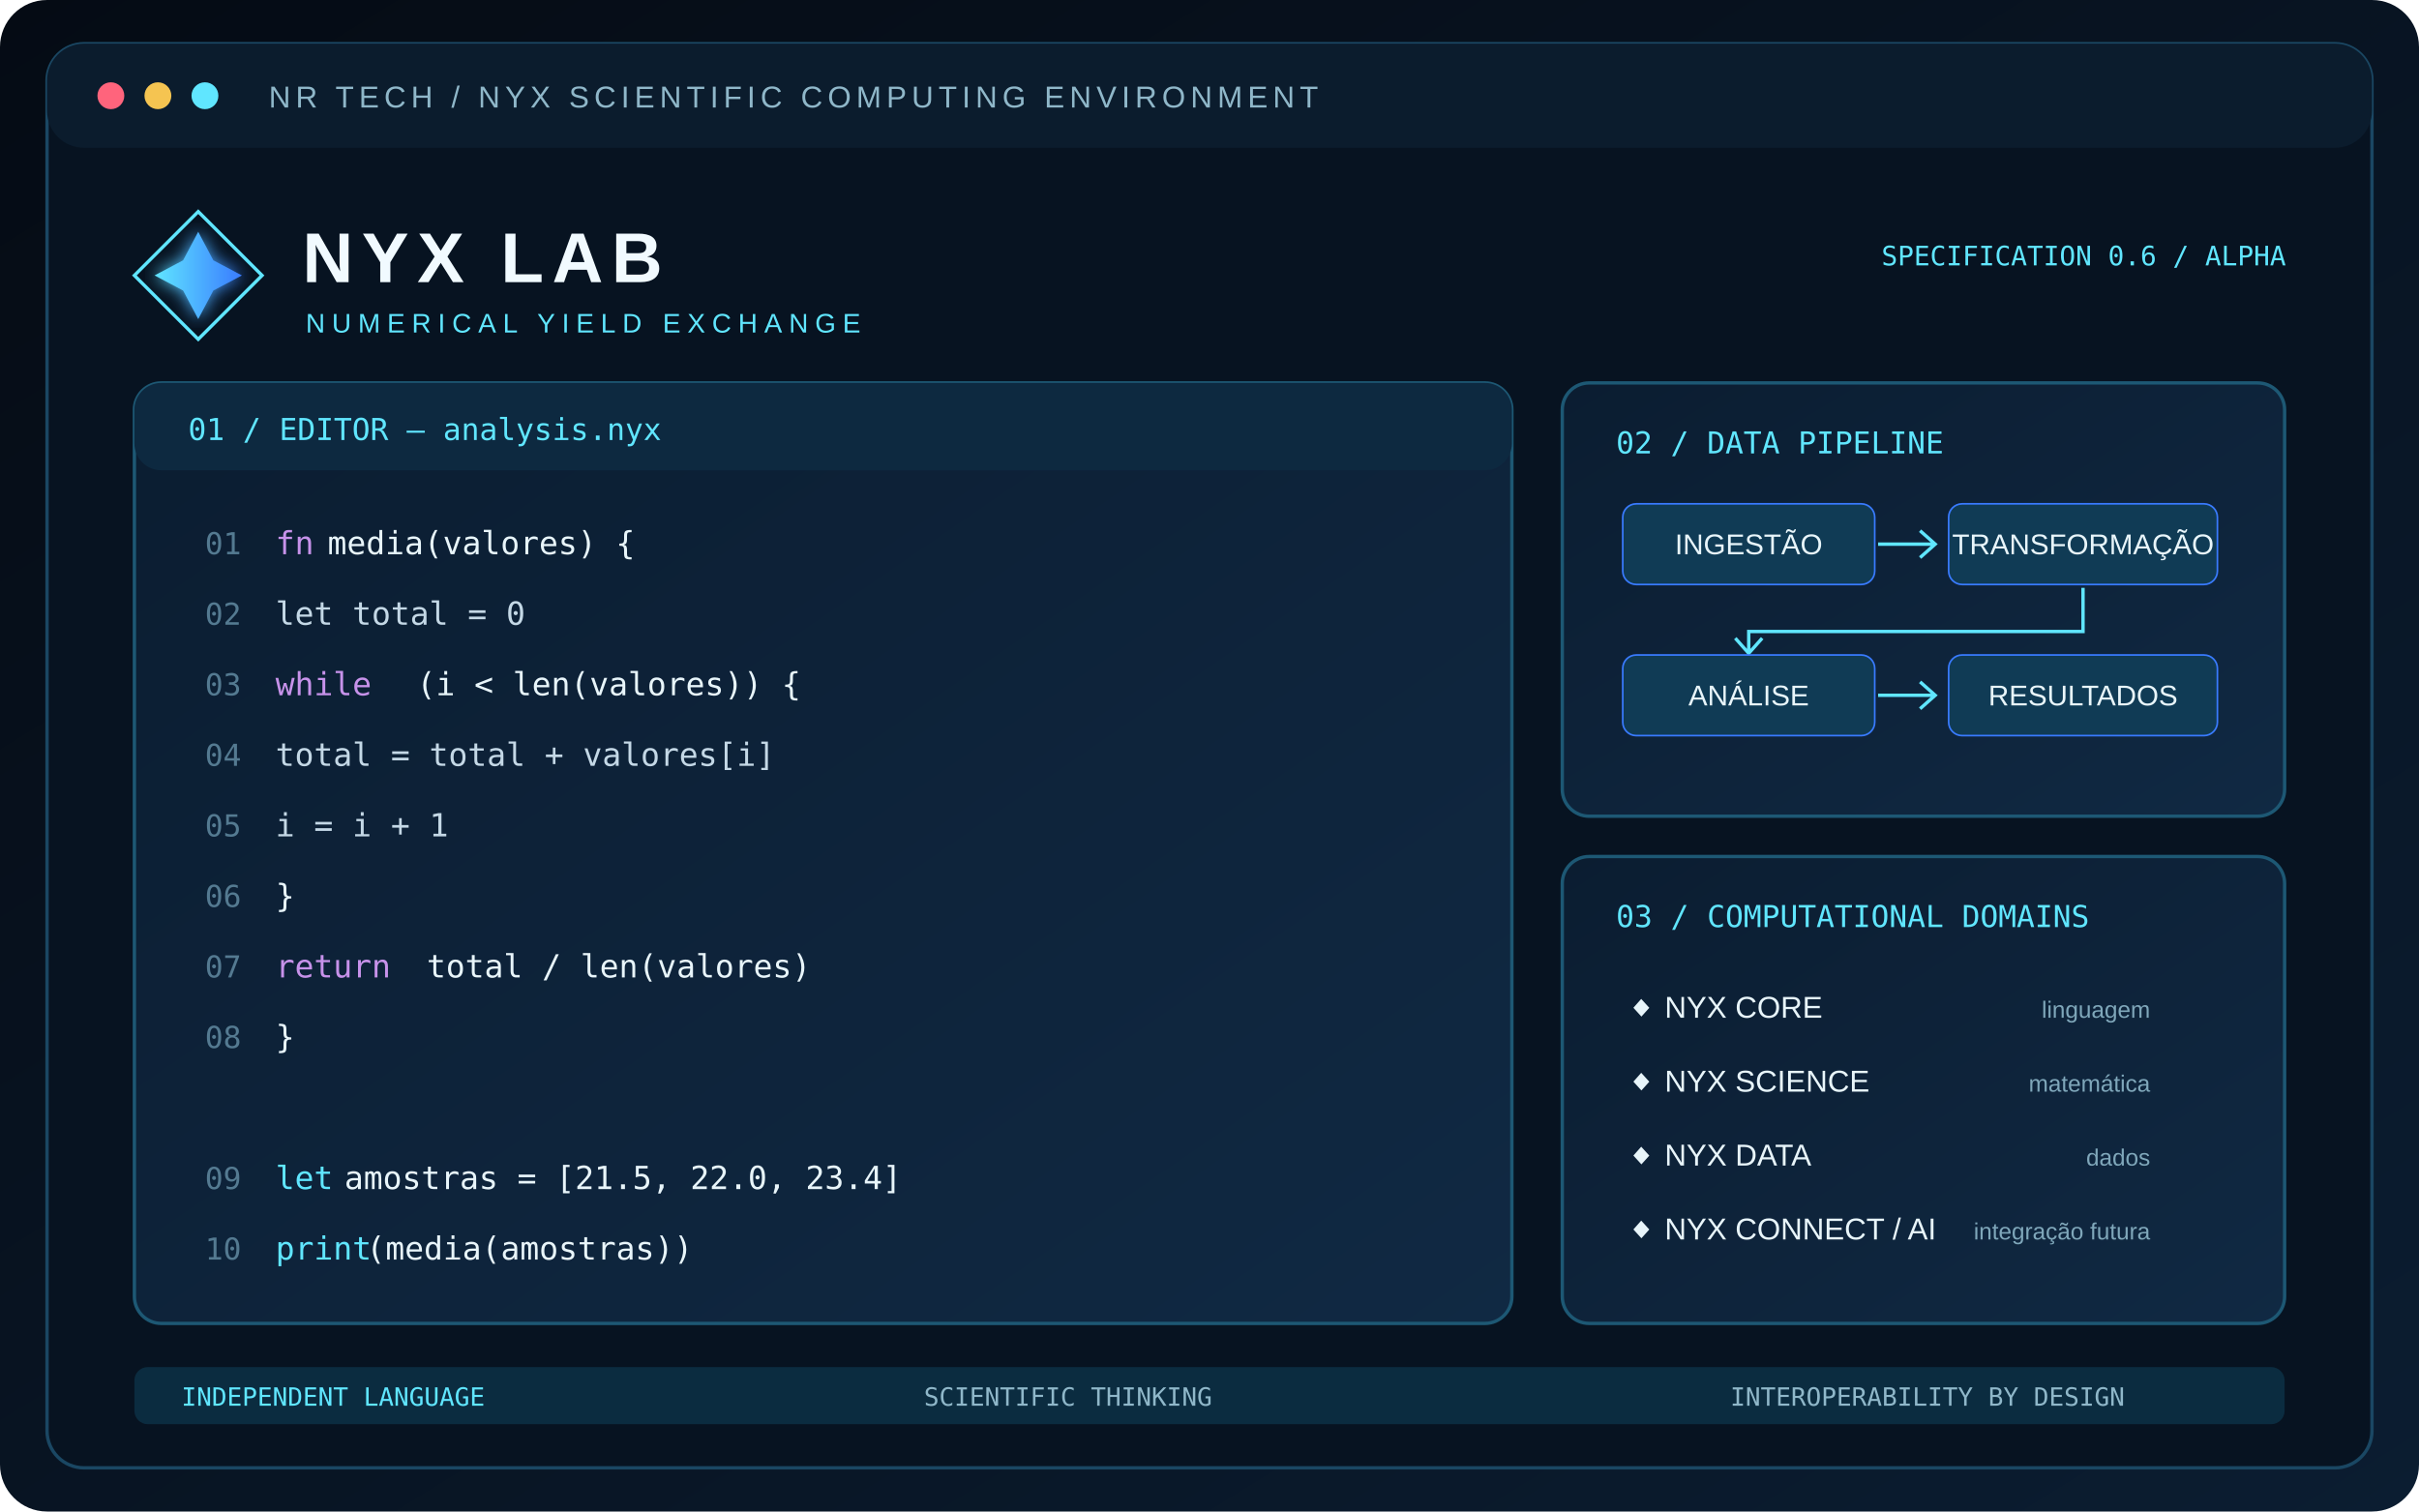
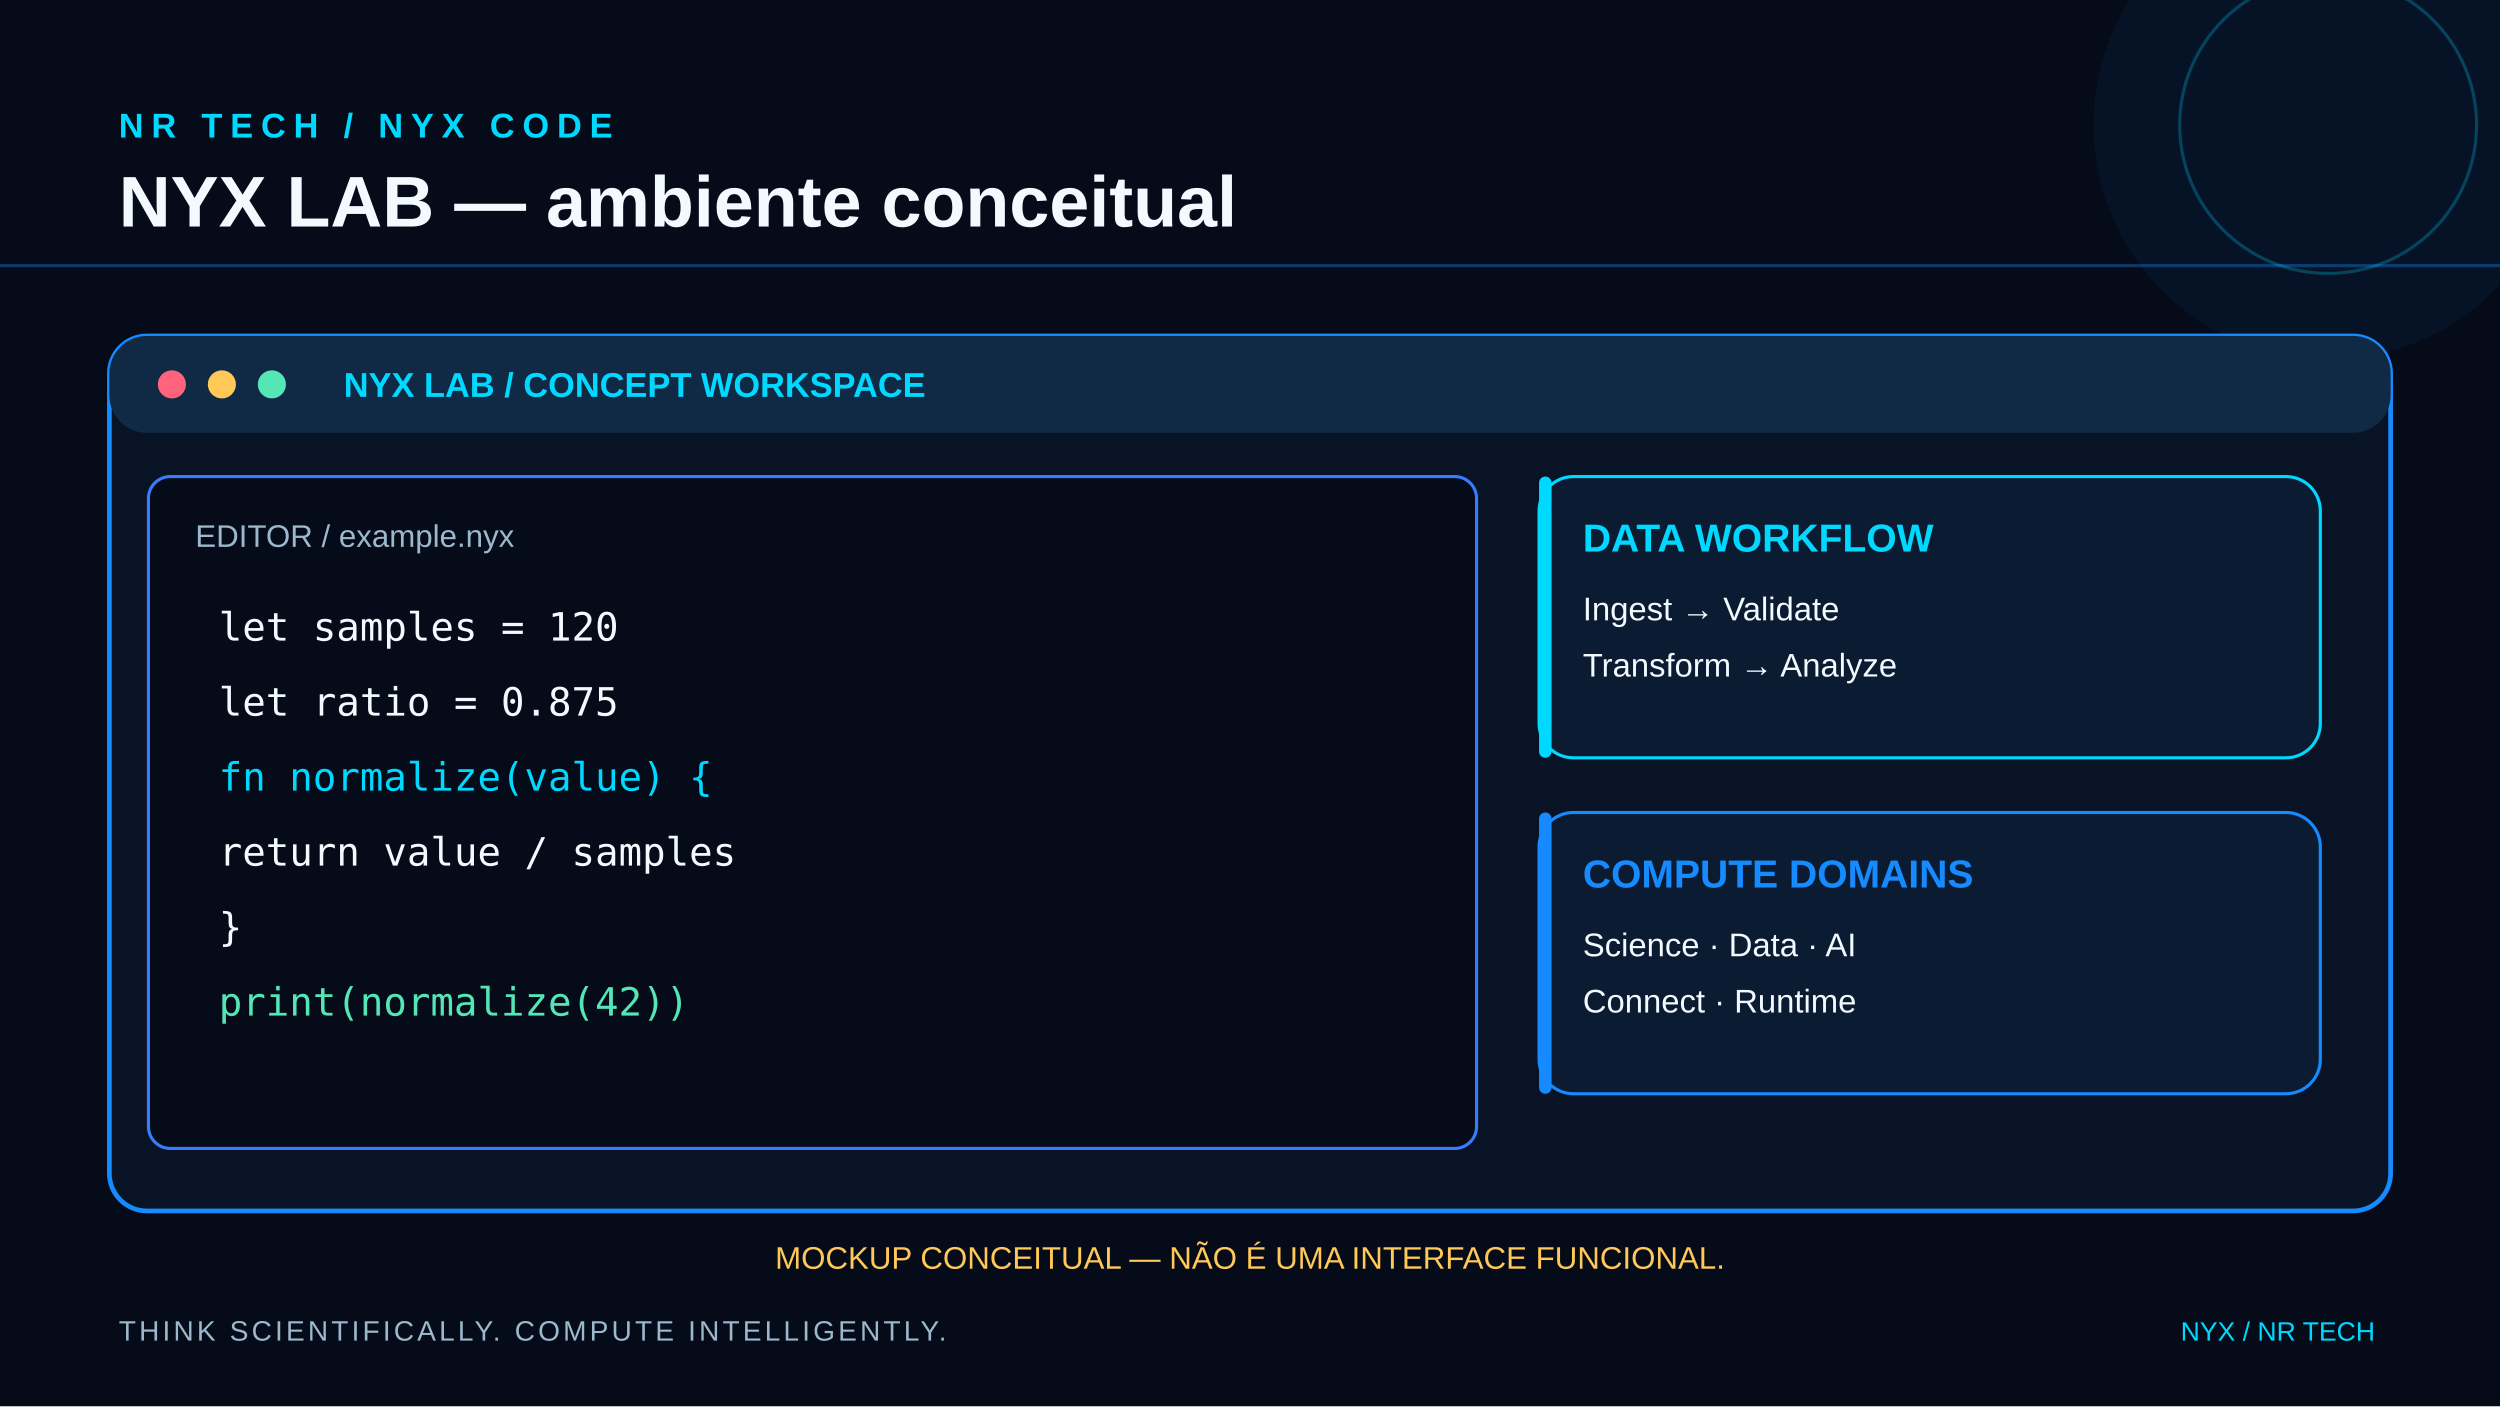
- <svg xmlns="http://www.w3.org/2000/svg" width="1440" height="900" viewBox="0 0 1440 900" role="img" aria-labelledby="title desc">
-   <defs>
-     <linearGradient id="bg" x1="0" y1="0" x2="1" y2="1">
-       <stop stop-color="#050B14" />
-       <stop offset="1" stop-color="#0B1D31" />
-     </linearGradient>
-     <linearGradient id="panel" x1="0" y1="0" x2="1" y2="1">
-       <stop stop-color="#0B1D31" />
-       <stop offset="1" stop-color="#102943" />
-     </linearGradient>
-     <linearGradient id="cyan" x1="0" y1="0" x2="1" y2="0">
-       <stop stop-color="#60E6FF" />
-       <stop offset="1" stop-color="#397BFF" />
-     </linearGradient>
-     <filter id="glow">
-       <feGaussianBlur stdDeviation="5" result="b" />
-       <feMerge>
-         <feMergeNode in="b" />
-         <feMergeNode in="SourceGraphic" />
-       </feMerge>
-     </filter>
-   </defs>
-   <rect width="1440" height="900" rx="28" fill="url(#bg)" />
-   <rect x="28" y="26" width="1384" height="848" rx="22" fill="#071321" stroke="#1A4763" stroke-width="2" />
-   <rect x="28" y="26" width="1384" height="62" rx="22" fill="#0B1C2D" />
-   <circle cx="66" cy="57" r="8" fill="#FF647C" />
-   <circle cx="94" cy="57" r="8" fill="#F5C451" />
-   <circle cx="122" cy="57" r="8" fill="#60E6FF" />
-   <text x="160" y="64" fill="#8FB7C9" font-family="Segoe UI,Arial" font-size="18" letter-spacing="3">NR TECH / NYX SCIENTIFIC COMPUTING ENVIRONMENT</text>
-   <g transform="translate(80 126)">
-     <path d="M38 0 76 38 38 76 0 38Z" fill="none" stroke="#60E6FF" stroke-width="2" />
-     <path d="M38 12 47 29 64 38 47 47 38 64 29 47 12 38 29 29Z" fill="url(#cyan)" filter="url(#glow)" />
-     <text x="100" y="42" fill="#F1FAFF" font-family="Segoe UI,Arial" font-size="42" font-weight="800" letter-spacing="5">NYX LAB</text>
-     <text x="102" y="72" fill="#60E6FF" font-family="Segoe UI,Arial" font-size="16" letter-spacing="4">NUMERICAL YIELD EXCHANGE</text>
-   </g>
-   <text x="1120" y="158" fill="#60E6FF" font-family="Consolas,monospace" font-size="16">SPECIFICATION 0.6 / ALPHA</text>
-   <rect x="80" y="228" width="820" height="560" rx="16" fill="url(#panel)" stroke="#1D5874" stroke-width="2" />
-   <rect x="80" y="228" width="820" height="52" rx="16" fill="#0D2940" />
-   <text x="112" y="262" fill="#60E6FF" font-family="Consolas,monospace" font-size="18">01 / EDITOR — analysis.nyx</text>
-   <text x="122" y="330" fill="#547A91" font-family="Consolas,monospace" font-size="18">01</text>
-   <text x="164" y="330" fill="#C792EA" font-family="Consolas,monospace" font-size="19">fn</text>
-   <text x="195" y="330" fill="#E8F5FA" font-family="Consolas,monospace" font-size="19">media(valores) {</text>
-   <text x="122" y="372" fill="#547A91" font-family="Consolas,monospace" font-size="18">02</text>
-   <text x="164" y="372" fill="#C4D8E6" font-family="Consolas,monospace" font-size="19">    let total = 0</text>
-   <text x="122" y="414" fill="#547A91" font-family="Consolas,monospace" font-size="18">03</text>
-   <text x="164" y="414" fill="#C792EA" font-family="Consolas,monospace" font-size="19">    while</text>
-   <text x="248" y="414" fill="#E8F5FA" font-family="Consolas,monospace" font-size="19"> (i &lt; len(valores)) {</text>
-   <text x="122" y="456" fill="#547A91" font-family="Consolas,monospace" font-size="18">04</text>
-   <text x="164" y="456" fill="#C4D8E6" font-family="Consolas,monospace" font-size="19">        total = total + valores[i]</text>
-   <text x="122" y="498" fill="#547A91" font-family="Consolas,monospace" font-size="18">05</text>
-   <text x="164" y="498" fill="#C4D8E6" font-family="Consolas,monospace" font-size="19">        i = i + 1</text>
-   <text x="122" y="540" fill="#547A91" font-family="Consolas,monospace" font-size="18">06</text>
-   <text x="164" y="540" fill="#E8F5FA" font-family="Consolas,monospace" font-size="19">    }</text>
-   <text x="122" y="582" fill="#547A91" font-family="Consolas,monospace" font-size="18">07</text>
-   <text x="164" y="582" fill="#C792EA" font-family="Consolas,monospace" font-size="19">    return</text>
-   <text x="254" y="582" fill="#E8F5FA" font-family="Consolas,monospace" font-size="19"> total / len(valores)</text>
-   <text x="122" y="624" fill="#547A91" font-family="Consolas,monospace" font-size="18">08</text>
-   <text x="164" y="624" fill="#E8F5FA" font-family="Consolas,monospace" font-size="19">}</text>
-   <text x="122" y="708" fill="#547A91" font-family="Consolas,monospace" font-size="18">09</text>
-   <text x="164" y="708" fill="#60E6FF" font-family="Consolas,monospace" font-size="19">let</text>
-   <text x="205" y="708" fill="#E8F5FA" font-family="Consolas,monospace" font-size="19"> amostras = [21.5, 22.0, 23.4]</text>
-   <text x="122" y="750" fill="#547A91" font-family="Consolas,monospace" font-size="18">10</text>
-   <text x="164" y="750" fill="#60E6FF" font-family="Consolas,monospace" font-size="19">print</text>
-   <text x="218" y="750" fill="#E8F5FA" font-family="Consolas,monospace" font-size="19">(media(amostras))</text>
-   <rect x="930" y="228" width="430" height="258" rx="16" fill="url(#panel)" stroke="#1D5874" stroke-width="2" />
-   <text x="962" y="270" fill="#60E6FF" font-family="Consolas,monospace" font-size="18">02 / DATA PIPELINE</text>
-   <g font-family="Segoe UI,Arial" font-size="17" text-anchor="middle">
-     <rect x="966" y="300" width="150" height="48" rx="8" fill="#103B55" stroke="#397BFF" />
-     <text x="1041" y="330" fill="#E8F5FA">INGESTÃO</text>
-     <path d="M1118 324h34m-9-8 9 8-9 8" stroke="#60E6FF" stroke-width="2" fill="none" />
-     <rect x="1160" y="300" width="160" height="48" rx="8" fill="#103B55" stroke="#397BFF" />
-     <text x="1240" y="330" fill="#E8F5FA">TRANSFORMAÇÃO</text>
-     <path d="M1240 350v26h-199v13m-8-9 8 9 8-9" stroke="#60E6FF" stroke-width="2" fill="none" />
-     <rect x="966" y="390" width="150" height="48" rx="8" fill="#103B55" stroke="#397BFF" />
-     <text x="1041" y="420" fill="#E8F5FA">ANÁLISE</text>
-     <path d="M1118 414h34m-9-8 9 8-9 8" stroke="#60E6FF" stroke-width="2" fill="none" />
-     <rect x="1160" y="390" width="160" height="48" rx="8" fill="#103B55" stroke="#397BFF" />
-     <text x="1240" y="420" fill="#E8F5FA">RESULTADOS</text>
-   </g>
-   <rect x="930" y="510" width="430" height="278" rx="16" fill="url(#panel)" stroke="#1D5874" stroke-width="2" />
-   <text x="962" y="552" fill="#60E6FF" font-family="Consolas,monospace" font-size="18">03 / COMPUTATIONAL DOMAINS</text>
-   <g font-family="Segoe UI,Arial" font-size="18">
-     <text x="968" y="606" fill="#E8F5FA">◆  NYX CORE</text>
-     <text x="1280" y="606" fill="#7FA7BA" font-size="14" text-anchor="end">linguagem</text>
-     <text x="968" y="650" fill="#E8F5FA">◆  NYX SCIENCE</text>
-     <text x="1280" y="650" fill="#7FA7BA" font-size="14" text-anchor="end">matemática</text>
-     <text x="968" y="694" fill="#E8F5FA">◆  NYX DATA</text>
-     <text x="1280" y="694" fill="#7FA7BA" font-size="14" text-anchor="end">dados</text>
-     <text x="968" y="738" fill="#E8F5FA">◆  NYX CONNECT / AI</text>
-     <text x="1280" y="738" fill="#7FA7BA" font-size="14" text-anchor="end">integração futura</text>
-   </g>
-   <rect x="80" y="814" width="1280" height="34" rx="8" fill="#0B2C40" />
-   <text x="108" y="837" fill="#60E6FF" font-family="Consolas,monospace" font-size="15">INDEPENDENT LANGUAGE</text>
-   <text x="550" y="837" fill="#8FB7C9" font-family="Consolas,monospace" font-size="15">SCIENTIFIC THINKING</text>
-   <text x="1030" y="837" fill="#8FB7C9" font-family="Consolas,monospace" font-size="15">INTEROPERABILITY BY DESIGN</text>
+ <svg xmlns="http://www.w3.org/2000/svg" width="1600" height="900" viewBox="0 0 1600 900" role="img" aria-labelledby="title desc">
+   <rect width="1600" height="900" fill="#050B18" />
+   <path d="M0 170H1600" stroke="#168BFF" stroke-width="2" opacity=".35" />
+   <circle cx="1490" cy="80" r="150" fill="#168BFF" opacity=".07" />
+   <circle cx="1490" cy="80" r="95" fill="none" stroke="#00D9FF" stroke-width="2" opacity=".25" />
+   <text x="76" y="88" fill="#00D9FF" font-family="Arial, sans-serif" font-size="22" font-weight="700" letter-spacing="5">NR TECH  /  NYX CODE</text>
+   <text x="76" y="145" fill="#F2FAFF" font-family="Arial, sans-serif" font-size="46" font-weight="700">NYX LAB — ambiente conceitual</text>
+   <rect x="70" y="215" width="1460" height="560" rx="24" fill="#081426" stroke="#168BFF" stroke-width="3" />
+   <rect x="70" y="215" width="1460" height="62" rx="24" fill="#102944" />
+   <circle cx="110" cy="246" r="9" fill="#FF647C" />
+   <circle cx="142" cy="246" r="9" fill="#FFC857" />
+   <circle cx="174" cy="246" r="9" fill="#54E6B5" />
+   <text x="220" y="254" fill="#00D9FF" font-family="Arial,sans-serif" font-size="22" font-weight="700">NYX LAB  /  CONCEPT WORKSPACE</text>
+   <rect x="95" y="305" width="850" height="430" rx="14" fill="#050B18" stroke="#397BFF" stroke-width="2" />
+   <text x="125" y="350" fill="#9BB8CC" font-family="Arial,sans-serif" font-size="20">EDITOR  /  example.nyx</text>
+   <text x="140" y="410" fill="#F2FAFF" font-family="monospace" font-size="25">let samples = 120</text>
+   <text x="140" y="458" fill="#F2FAFF" font-family="monospace" font-size="25">let ratio = 0.875</text>
+   <text x="140" y="506" fill="#00D9FF" font-family="monospace" font-size="25">fn normalize(value) {</text>
+   <text x="140" y="554" fill="#F2FAFF" font-family="monospace" font-size="25">    return value / samples</text>
+   <text x="140" y="602" fill="#F2FAFF" font-family="monospace" font-size="25">}</text>
+   <text x="140" y="650" fill="#54E6B5" font-family="monospace" font-size="25">print(normalize(42))</text>
+   <rect x="985" y="305" width="500" height="180" rx="22" fill="#0B1B31" stroke="#00D9FF" stroke-width="2" />
+   <rect x="985" y="305" width="8" height="180" rx="4" fill="#00D9FF" />
+   <text x="1013" y="353" fill="#00D9FF" font-family="Arial,sans-serif" font-size="25" font-weight="700">DATA WORKFLOW</text>
+   <text x="1013" y="397" fill="#F2FAFF" font-family="Arial,sans-serif" font-size="21">Ingest → Validate</text>
+   <text x="1013" y="433" fill="#F2FAFF" font-family="Arial,sans-serif" font-size="21">Transform → Analyze</text>
+   <rect x="985" y="520" width="500" height="180" rx="22" fill="#0B1B31" stroke="#168BFF" stroke-width="2" />
+   <rect x="985" y="520" width="8" height="180" rx="4" fill="#168BFF" />
+   <text x="1013" y="568" fill="#168BFF" font-family="Arial,sans-serif" font-size="25" font-weight="700">COMPUTE DOMAINS</text>
+   <text x="1013" y="612" fill="#F2FAFF" font-family="Arial,sans-serif" font-size="21">Science · Data · AI</text>
+   <text x="1013" y="648" fill="#F2FAFF" font-family="Arial,sans-serif" font-size="21">Connect · Runtime</text>
+   <text x="800" y="812" fill="#FFC857" text-anchor="middle" font-family="Arial,sans-serif" font-size="20">MOCKUP CONCEITUAL — NÃO É UMA INTERFACE FUNCIONAL.</text>
+   <text x="76" y="858" fill="#9BB8CC" font-family="Arial, sans-serif" font-size="18" letter-spacing="2">THINK SCIENTIFICALLY. COMPUTE INTELLIGENTLY.</text>
+   <text x="1520" y="858" fill="#00D9FF" font-family="Arial, sans-serif" font-size="17" text-anchor="end">NYX / NR TECH</text>
</svg>
